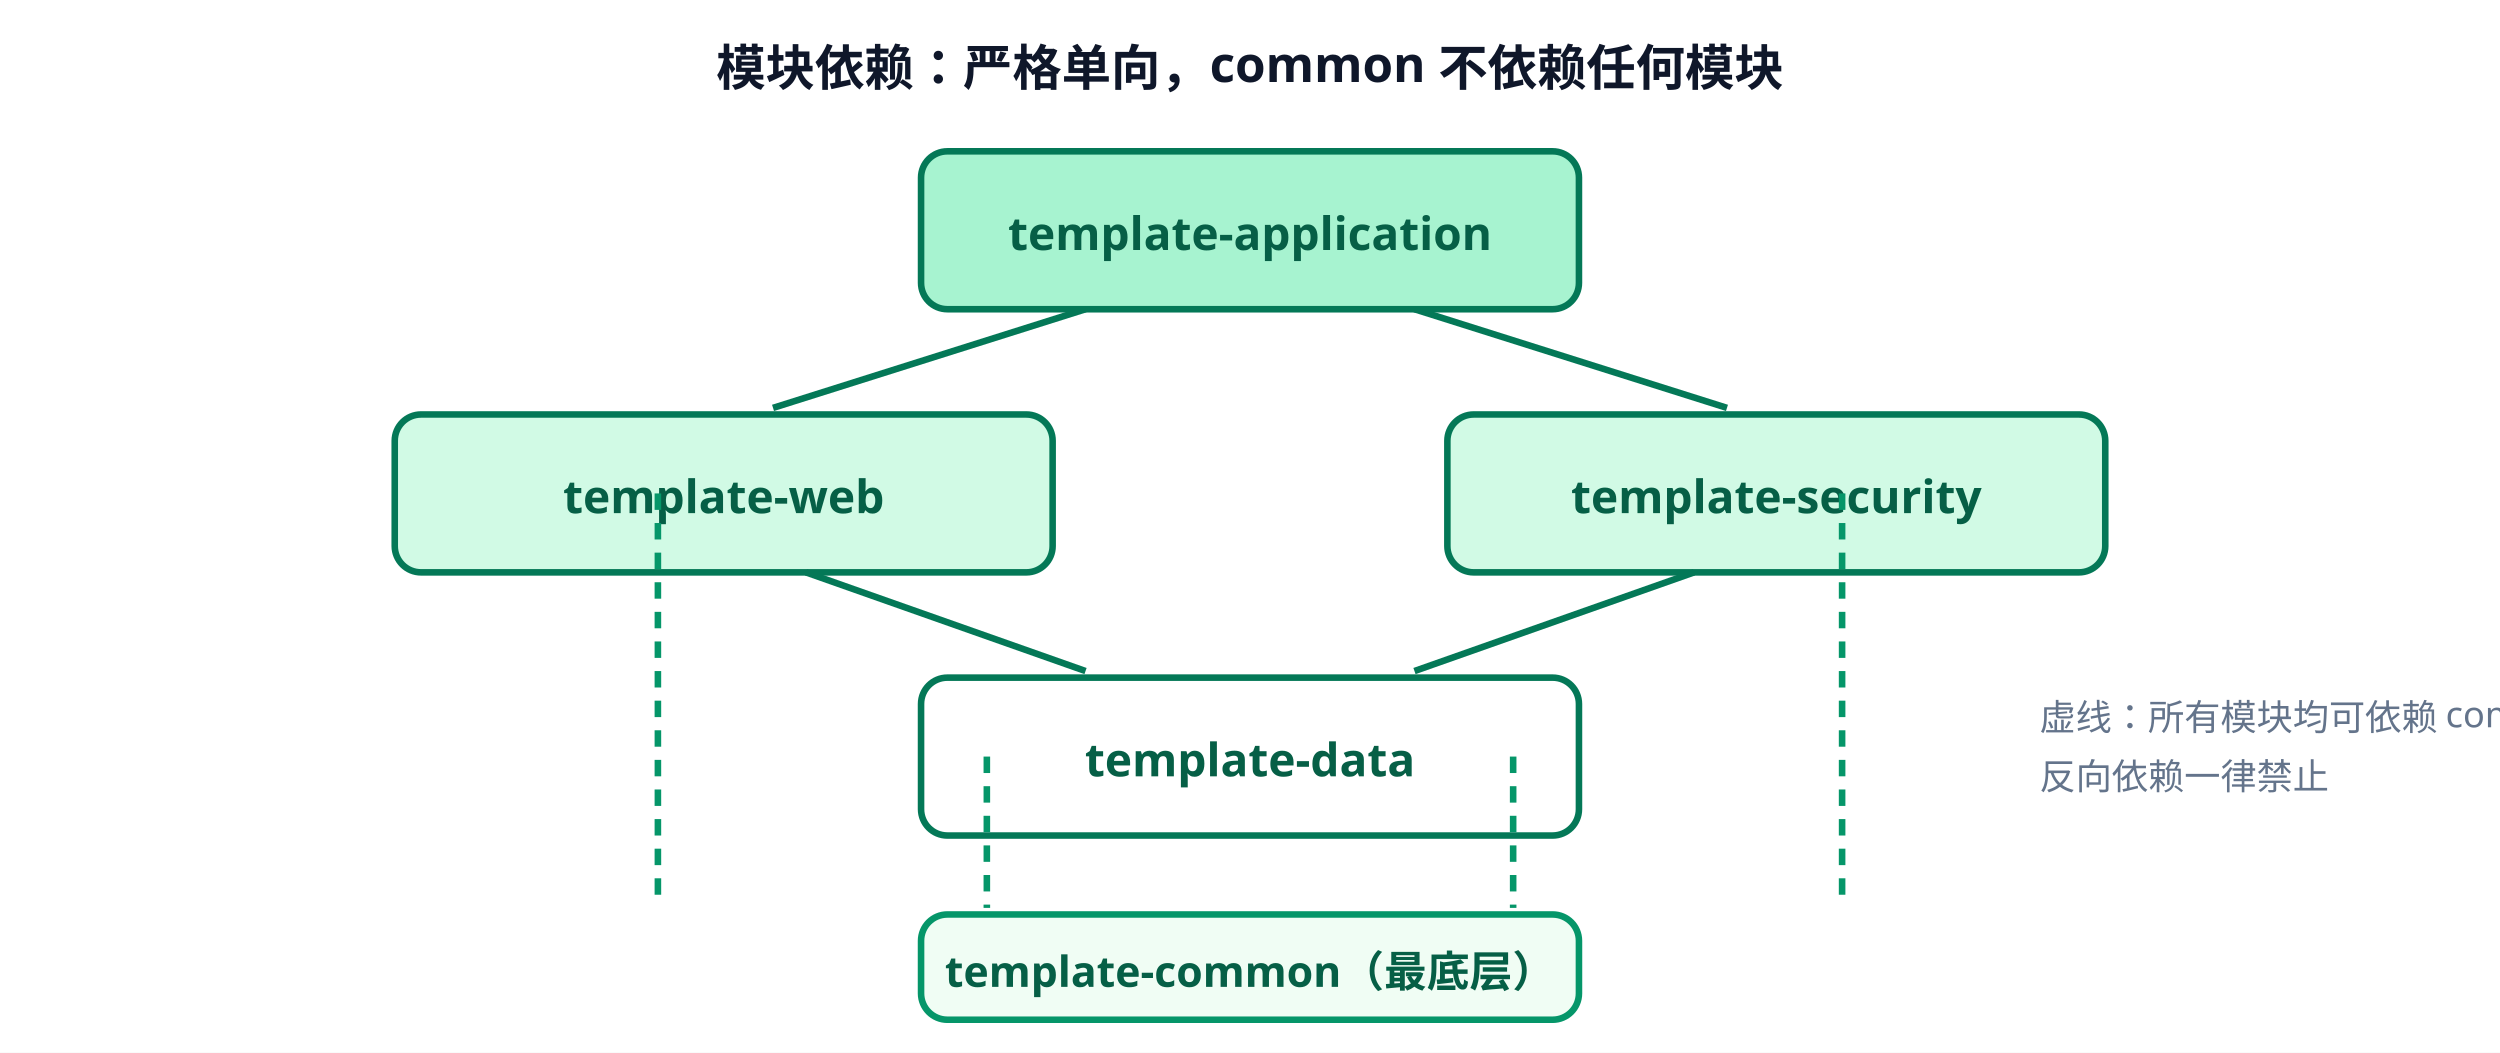
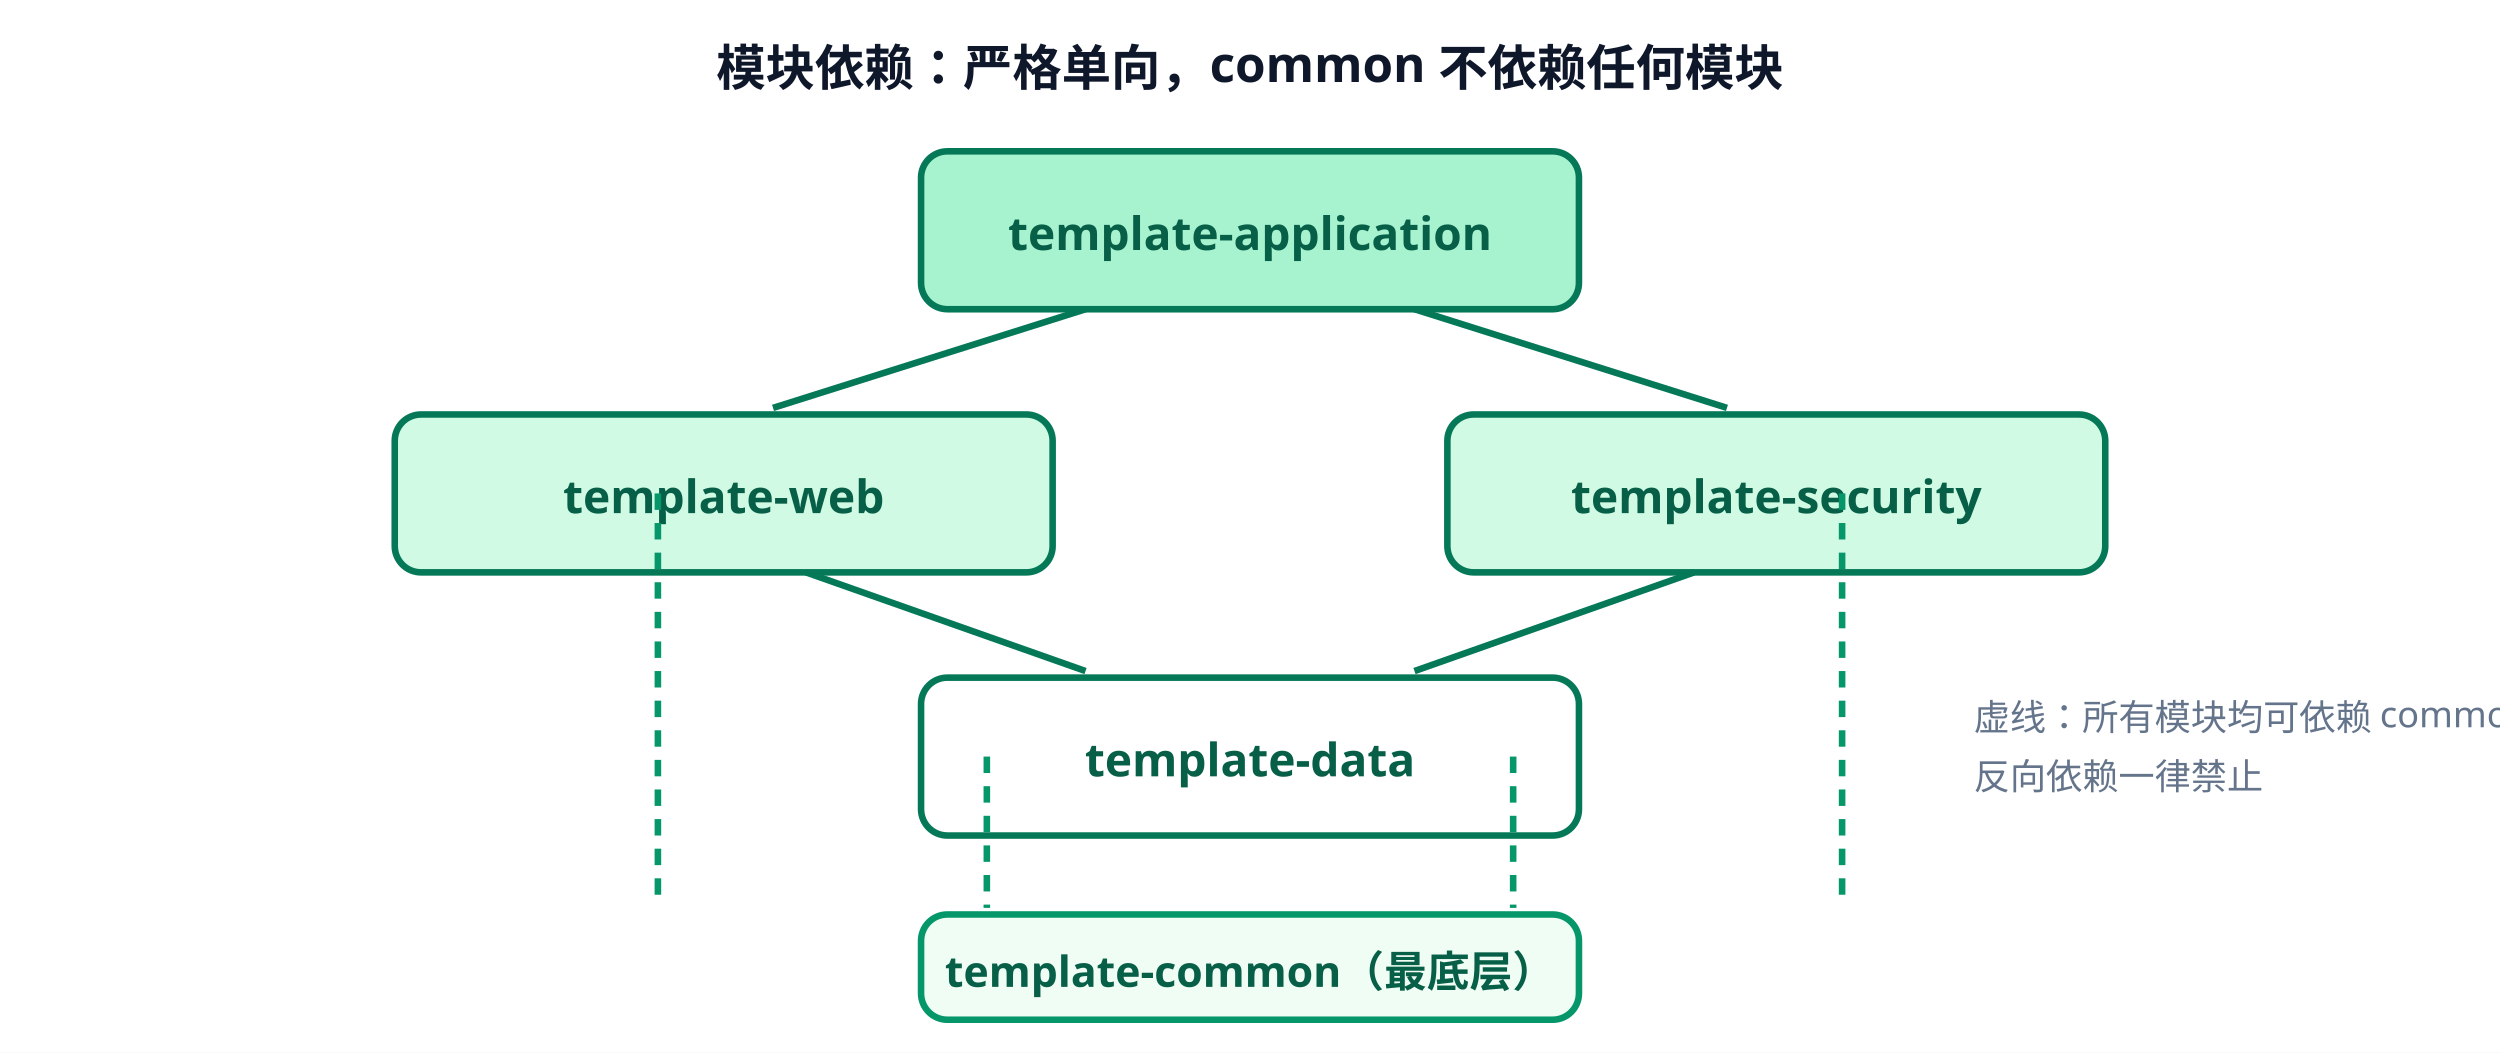
<svg xmlns="http://www.w3.org/2000/svg" viewBox="0 0 760 320" width="760" height="320" font-family="Microsoft YaHei, PingFang SC, sans-serif">
  <rect width="760" height="320" fill="#FFFFFF" />
  <text x="380" y="26" text-anchor="middle" font-size="15" fill="#0F172A" font-weight="bold">模块依赖：严格单向，common 不依赖任何模块</text>
  <g>
    <rect x="280" y="46" width="200" height="48" rx="8" fill="#A7F3D0" stroke="#047857" stroke-width="2" />
    <text x="380" y="76" text-anchor="middle" font-size="14" fill="#065F46" font-weight="bold">template-application</text>
  </g>
  <g>
    <rect x="120" y="126" width="200" height="48" rx="8" fill="#D1FAE5" stroke="#047857" stroke-width="2" />
    <text x="220" y="156" text-anchor="middle" font-size="14" fill="#065F46" font-weight="bold">template-web</text>
    <rect x="440" y="126" width="200" height="48" rx="8" fill="#D1FAE5" stroke="#047857" stroke-width="2" />
    <text x="540" y="156" text-anchor="middle" font-size="14" fill="#065F46" font-weight="bold">template-security</text>
  </g>
  <g>
    <rect x="280" y="206" width="200" height="48" rx="8" fill="#FFFFFF" stroke="#047857" stroke-width="2" />
    <text x="380" y="236" text-anchor="middle" font-size="14" fill="#065F46" font-weight="bold">template-data</text>
  </g>
  <g stroke="#047857" stroke-width="2" fill="none">
    <line x1="330" y1="94" x2="235" y2="124" />
    <line x1="430" y1="94" x2="525" y2="124" />
    <line x1="245" y1="174" x2="330" y2="204" />
    <line x1="515" y1="174" x2="430" y2="204" />
  </g>
  <g>
    <rect x="280" y="278" width="200" height="32" rx="8" fill="#F0FDF4" stroke="#059669" stroke-width="2" />
    <text x="380" y="300" text-anchor="middle" font-size="13" fill="#065F46" font-weight="bold">template-common（最底层）</text>
  </g>
  <g stroke="#059669" stroke-width="2" stroke-dasharray="5 4" fill="none">
    <line x1="300" y1="230" x2="300" y2="276" />
    <line x1="460" y1="230" x2="460" y2="276" />
    <line x1="200" y1="150" x2="200" y2="276" />
    <line x1="560" y1="150" x2="560" y2="276" />
  </g>
-   <text x="620" y="222" font-size="11" fill="#64748B">虚线：所有模块均可依赖 common</text>
-   <text x="620" y="240" font-size="11" fill="#64748B">反向依赖一律禁止</text>
+   <text x="600" y="222" font-size="11" fill="#64748B">虚线：所有模块均可依赖 common</text>
+   <text x="600" y="240" font-size="11" fill="#64748B">反向依赖一律禁止</text>
</svg>
